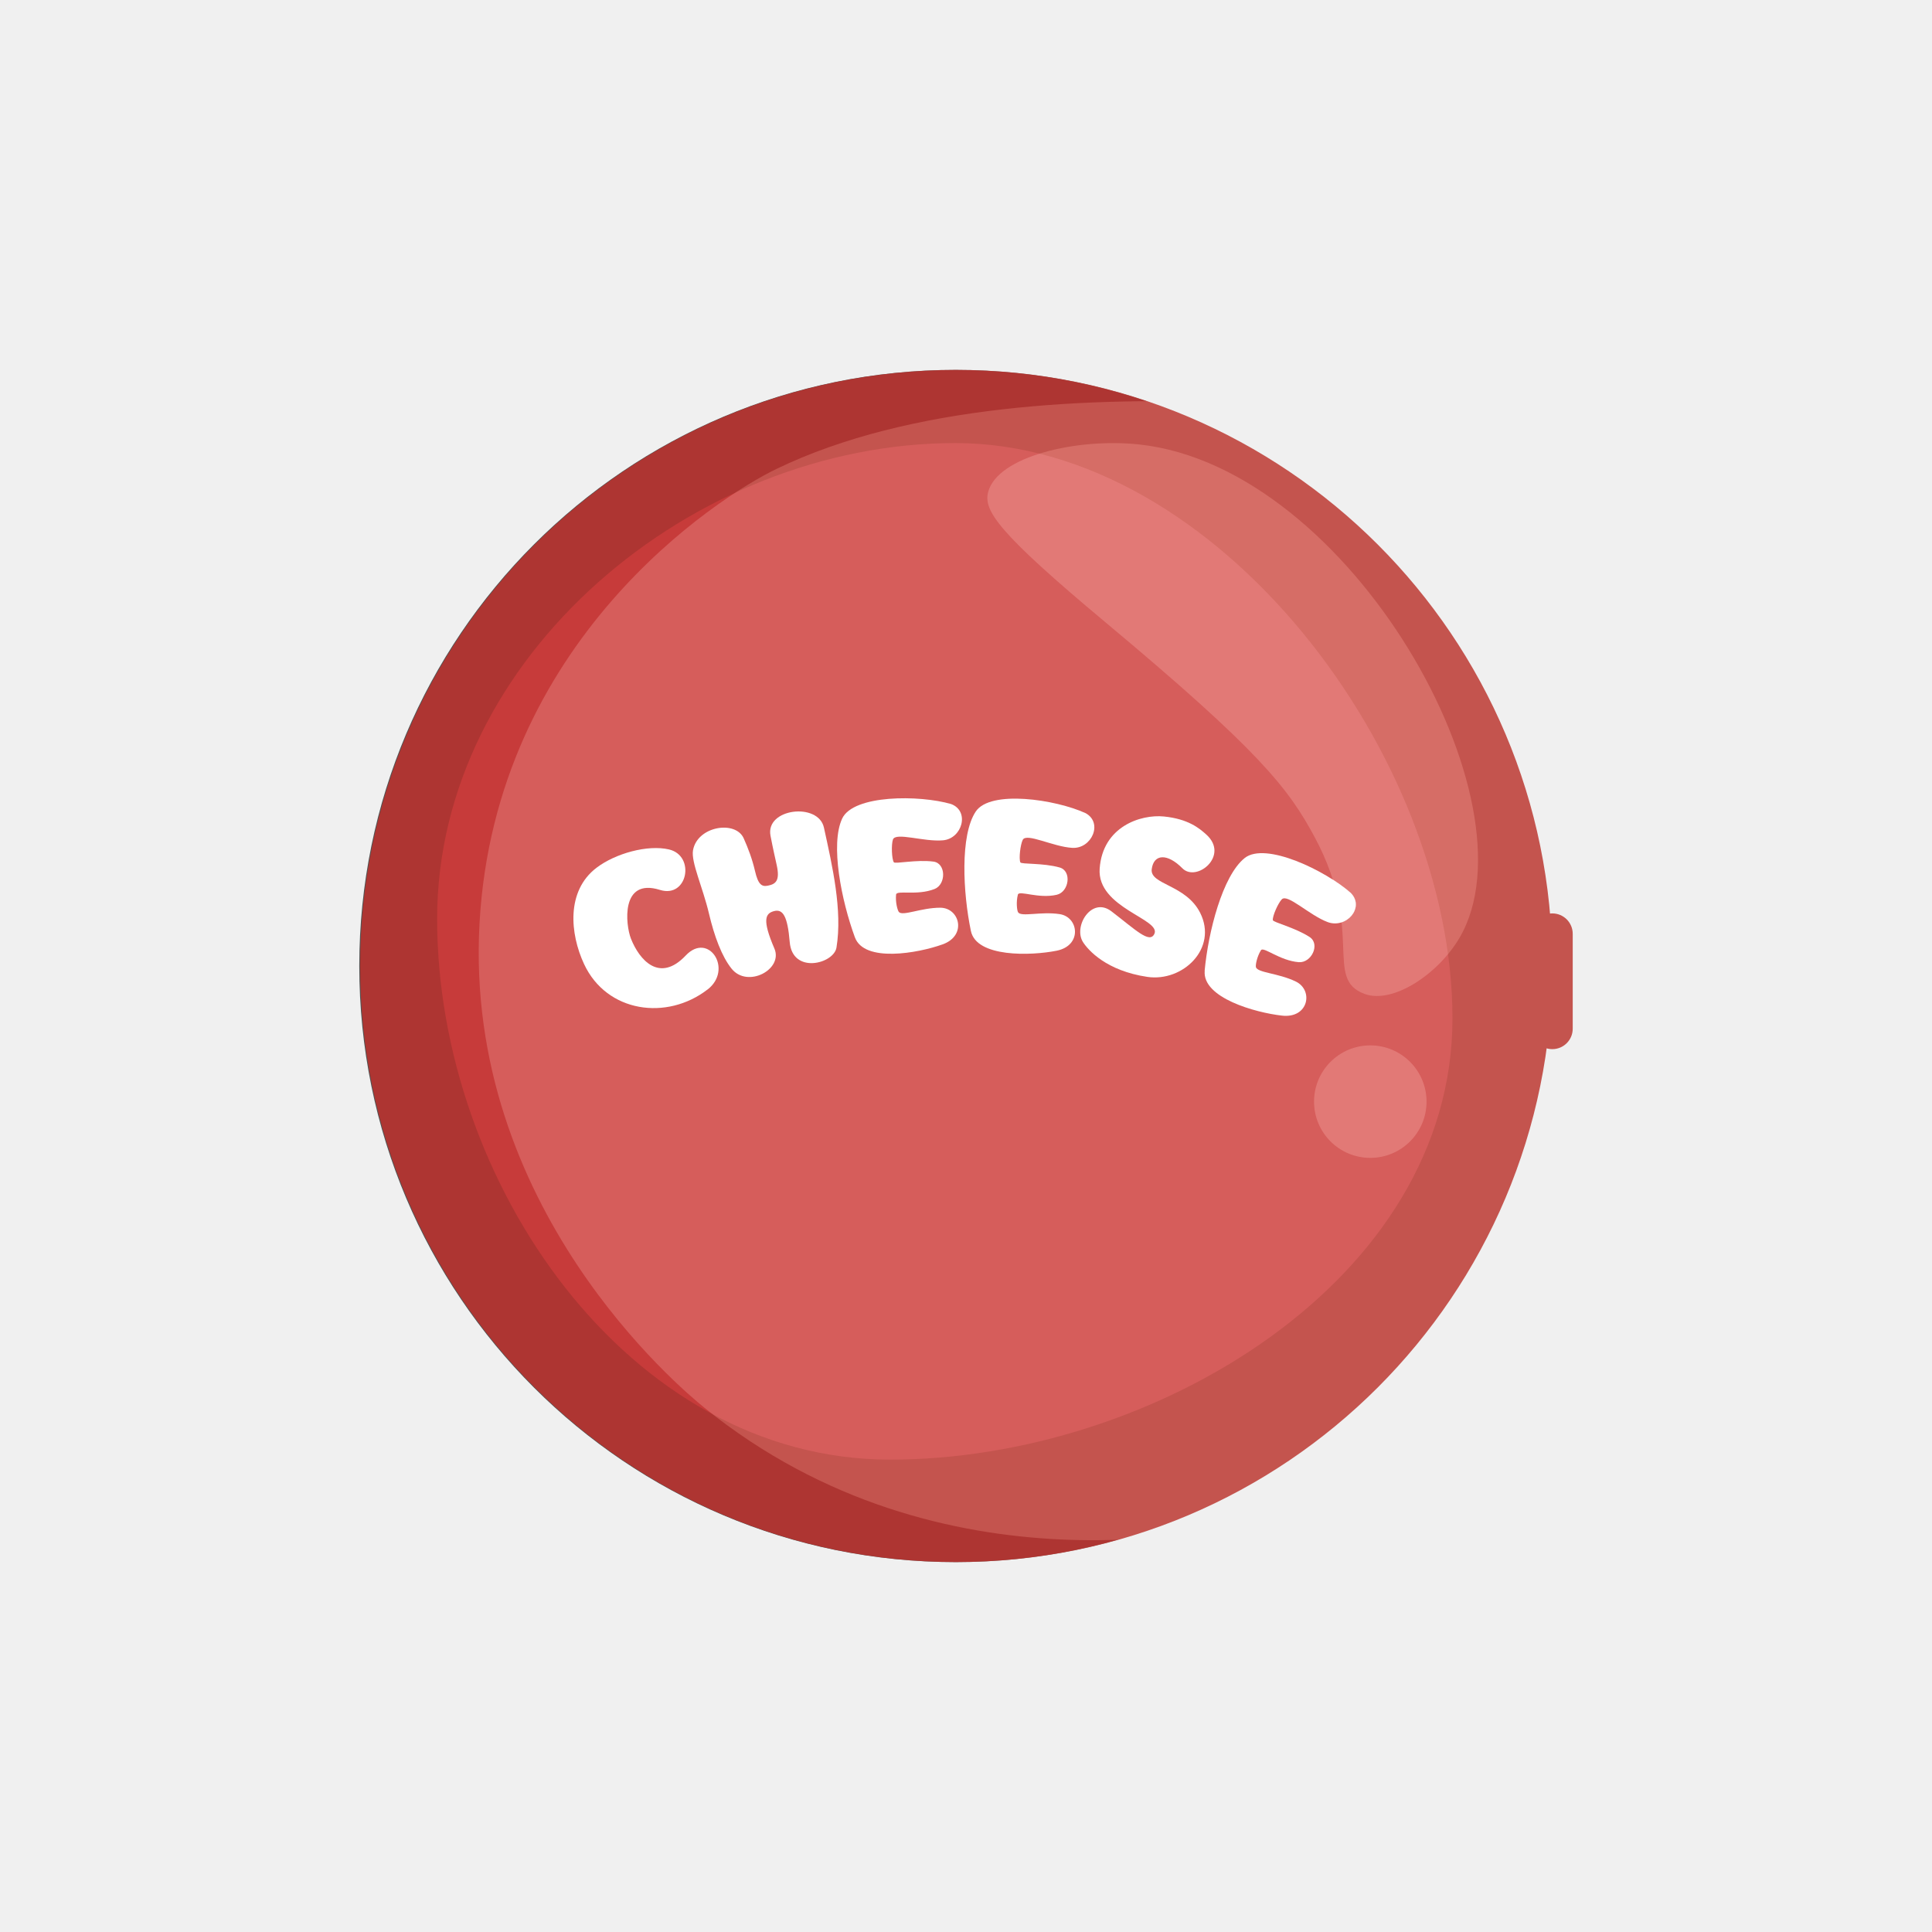
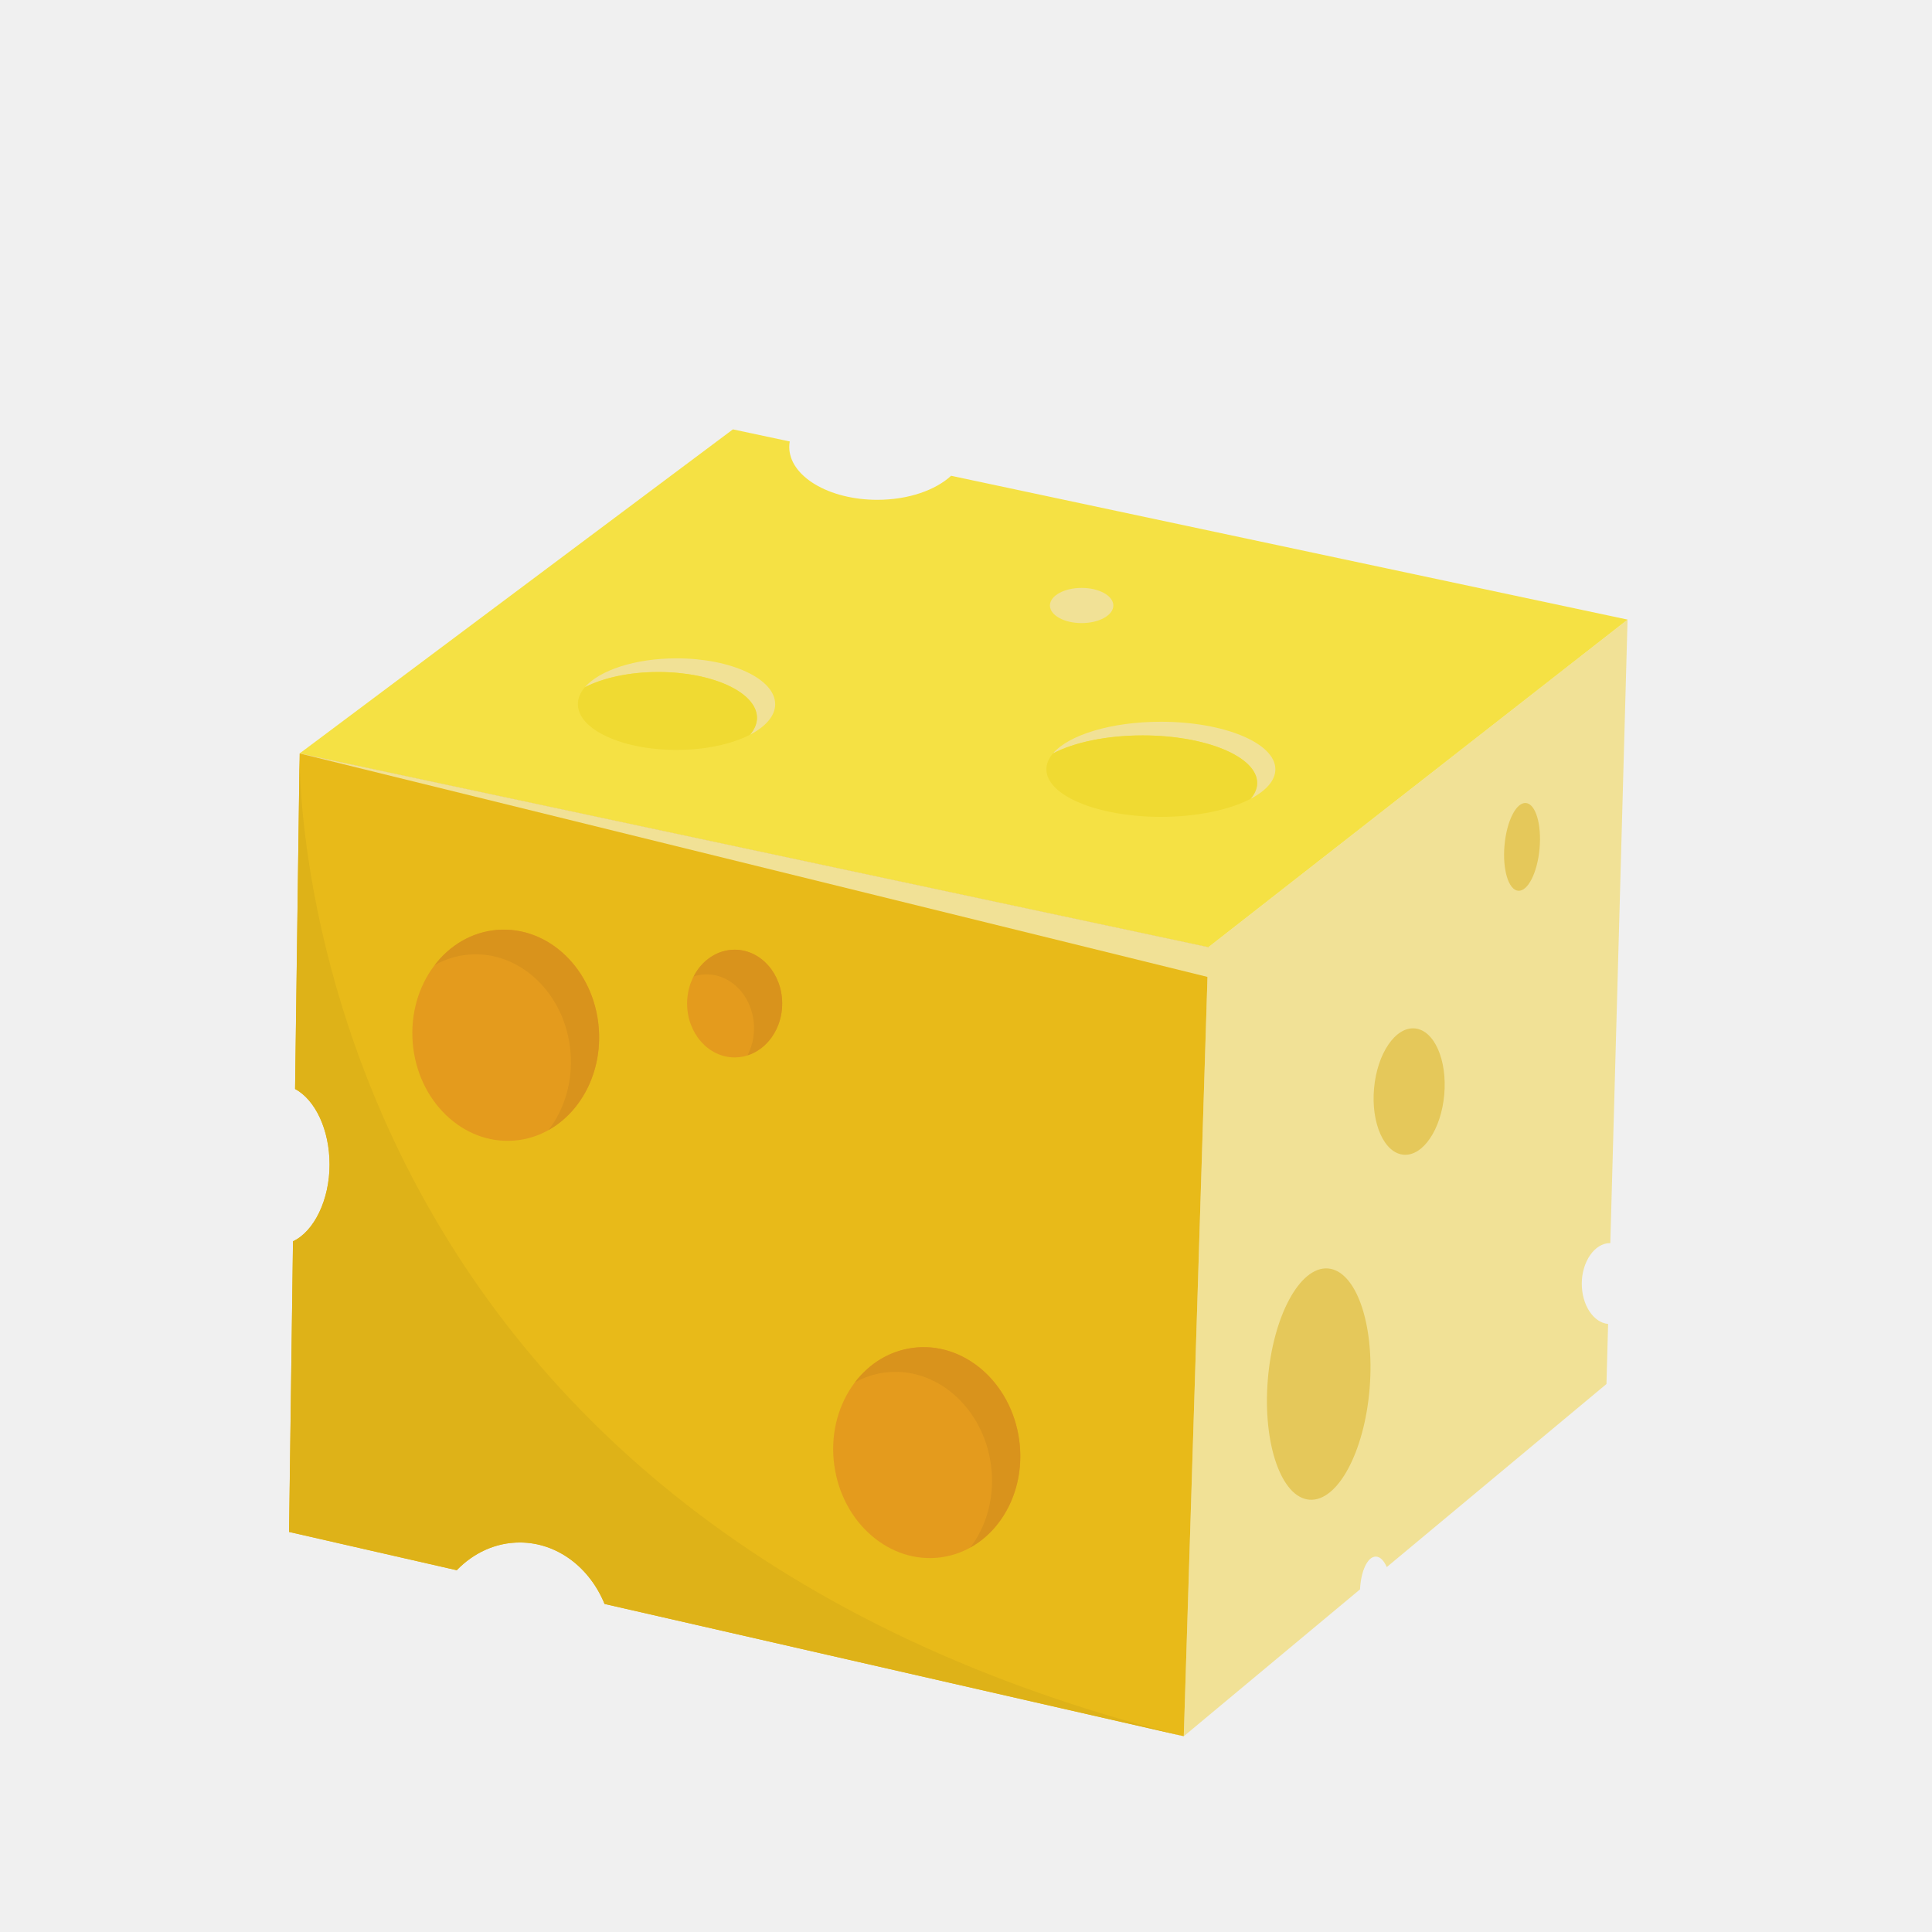
- <svg xmlns="http://www.w3.org/2000/svg" viewBox="0 0 540 540">
+ <svg xmlns="http://www.w3.org/2000/svg" id="_Layer_" data-name="&amp;lt;Layer&amp;gt;" viewBox="0 0 540 540">
  <defs>
    <style>
      .cls-1 {
-         fill: #fff;
+         fill: #e49b1d;
      }

      .cls-2 {
-         fill: #d65d5b;
+         fill: #f5e144;
      }

      .cls-3 {
-         isolation: isolate;
+         fill: #deb218;
      }

      .cls-4 {
-         fill: #c4544e;
+         fill: #f0da32;
      }

      .cls-5 {
-         clip-path: url(#clippath-1);
+         fill: #e5c85a;
      }

      .cls-6 {
-         fill: #c9c9c9;
-         opacity: .53;
-       }
- 
-       .cls-6, .cls-7 {
-         mix-blend-mode: overlay;
+         fill: #e8ba19;
      }

      .cls-7 {
-         fill: #515151;
+         fill: #d9931c;
      }

      .cls-8 {
-         fill: none;
+         fill: #f1e196;
      }
    </style>
-     <clipPath id="clippath-1">
-       <circle class="cls-8" cx="267.03" cy="270" r="166.61" />
-     </clipPath>
  </defs>
-   <g class="cls-3">
-     <g id="_Layer_" data-name="&amp;lt;Layer&amp;gt;">
-       <g>
-         <g>
-           <circle class="cls-4" cx="267.27" cy="270" r="166.61" />
-           <path class="cls-2" d="m405.97,284.65c0,73.35-83.83,123.32-157.18,123.32s-126.61-77.79-126.61-151.13,71.5-133,144.85-133,138.94,87.46,138.94,160.81Z" />
-           <g>
-             <path class="cls-1" d="m197.75,276.57c-11.32,8.75-28.17,6.5-34.51-7.13-3.94-8.47-5.02-20.42,3.48-26.89,5.28-4.02,14.29-6.52,20.26-5.13,7.45,1.74,5.24,13.74-2.53,11.31-11.06-3.46-9.62,9.79-8.09,13.65,2.34,5.92,7.96,12.46,15.3,4.69,6.4-6.78,13.34,3.91,6.1,9.51Z" />
-             <path class="cls-1" d="m220.73,263.31c-.61-7.44-1.98-9.28-4.39-8.65-2.41.64-3.38,2.36.1,10.44,2.53,5.87-7.5,11.17-11.94,5.67-2.76-3.41-4.87-9.17-6.33-15.38-1.74-7.4-5.06-14.42-4.47-17.74,1.22-6.77,11.88-8.44,14.16-3.35,1.26,2.83,2.38,5.77,3.16,9.12.89,3.86,1.91,4.47,3.59,4.13,2.22-.44,3.43-1.38,2.49-5.72-.51-2.37-.96-4.18-1.74-8.24-1.48-7.66,13.36-9.41,14.93-2.28,2.36,10.76,5.21,23.13,3.51,33.53-.75,4.58-12.32,7.52-13.07-1.54Z" />
-             <path class="cls-1" d="m238.95,262c-3.75-10.21-6.95-26.01-3.55-33.23,3.14-6.66,21.55-6.62,30.43-4.04,5.28,1.97,3.13,9.65-2.25,10.14-5.34.49-13.29-2.37-14.01-.2-.47,1.41-.34,5.35.25,6.33.32.54,6.32-.81,11.08-.18,3.54.46,3.58,6.37.31,7.66-4.88,1.93-10.61.24-10.75,1.55-.23,2.15.41,4.41.76,4.85,1.04,1.29,6.2-1.18,11.6-1.17,5.39.02,7.54,7.78.63,10.25-6.91,2.48-21.89,5.15-24.5-1.97Z" />
-             <path class="cls-1" d="m271.37,260.22c-2.22-10.65-3.07-26.74,1.35-33.39,4.08-6.13,22.3-3.4,30.71.45,4.95,2.72,1.69,10.01-3.72,9.7-5.37-.3-12.82-4.29-13.85-2.24-.67,1.33-1.12,5.25-.67,6.29.24.58,6.37.12,11,1.44,3.44.98,2.62,6.82-.82,7.62-5.12,1.19-10.54-1.32-10.87-.04-.54,2.09-.24,4.42.04,4.91.84,1.43,6.31-.27,11.65.54,5.34.81,6.34,8.8-.87,10.23-7.21,1.44-22.41,1.9-23.95-5.52Z" />
-             <path class="cls-1" d="m325.29,228.21c6.82.67,9.97,3.32,11.89,5.06,6.52,5.9-2.74,13.42-6.7,9.42-4.18-4.23-8.02-4.07-8.57.26-.54,4.33,9.57,4.28,13.54,12.19,4.99,9.93-4.83,19.37-14.77,17.9-11.47-1.7-16.54-7.48-17.97-9.71-2.81-4.38,2.39-12.85,7.93-8.62,6.76,5.17,10.63,9.09,11.99,6.36,2.1-4.2-16.07-7.25-15.27-18.3.85-11.8,11.52-15.19,17.93-14.56Z" />
-             <path class="cls-1" d="m336.7,271.34c1-10.83,4.97-26.5,11.17-31.5,5.8-4.67,22.65,3.51,29.68,9.74,4.02,4.12-1.31,10.08-6.48,8.14-5.14-1.93-11.2-8-12.8-6.36-1.04,1.07-2.63,4.68-2.51,5.81.06.63,6.15,2.05,10.27,4.72,3.06,1.98.54,7.32-3.04,7.04-5.33-.43-9.85-4.46-10.55-3.34-1.14,1.84-1.54,4.15-1.41,4.7.39,1.62,6.21,1.66,11.17,4.06,4.96,2.41,3.58,10.35-3.87,9.52-7.44-.83-22.31-4.97-21.61-12.53Z" />
-           </g>
-           <path class="cls-6" d="m318.51,124.24c-17.47-1.91-39.73,3.31-42.32,13.3-1.33,5.14,2.63,11.2,32.64,36.27,43.14,36.02,51.37,46.5,58.82,60.54,13.82,26.03,2.28,39.18,13.72,43.44,7.92,2.95,20.66-5.55,26.6-15.72,22.04-37.73-30.3-131.35-89.47-137.83Z" />
-           <circle class="cls-6" cx="383" cy="307.91" r="15.72" />
-           <g class="cls-5">
-             <path class="cls-7" d="m419.27,116.59c.18,6.27-127.35-21.76-202.32,14.51-16.67,8.06-78.55,48.11-82.92,126.96-4.4,79.35,56.07,129.92,62.87,135.42,66.77,53.97,146.58,33.67,154.76,31.44-11.08,18.5-28.57,40.27-55.62,53.2-78.31,37.42-202.19-15.8-249.07-113.65C5.3,277.46,29.73,166.08,105.01,105.72c100.38-80.48,313.99,1.65,314.26,10.87Z" />
-           </g>
-         </g>
-         <rect class="cls-4" x="428.17" y="255.3" width="11.41" height="37.94" rx="5.71" ry="5.71" />
-       </g>
-     </g>
+   <path class="cls-8" d="m337.76,264.74l-6.89,220.54,49.26-41.05c.25-5.16,2.12-9.16,4.4-9.16,1.2,0,2.29,1.12,3.08,2.93l61.4-51.17.46-16.78c-4.11-.39-7.36-5.28-7.36-11.28s3.53-11.32,7.88-11.32c.04,0,.07,0,.1,0l4.82-174.27-117.16,91.56Z" />
+   <ellipse class="cls-5" cx="425.38" cy="236.68" rx="12.31" ry="4.92" transform="translate(152.21 639.6) rotate(-84.95)" />
+   <ellipse class="cls-5" cx="393.88" cy="305.11" rx="17.72" ry="9.85" transform="translate(55.01 670.35) rotate(-84.91)" />
+   <ellipse class="cls-5" cx="368.61" cy="386.89" rx="32.42" ry="14.28" transform="translate(-46.62 723.25) rotate(-85.4)" />
+   <path class="cls-2" d="m265.84,132.98c-4.39,4.04-11.98,6.72-20.63,6.72-13.59,0-24.61-6.61-24.61-14.77,0-.52.05-1.04.14-1.54l-15.89-3.38-121.1,90.58,254.01,54.15,117.16-91.56-189.08-40.2Z" />
+   <ellipse class="cls-8" cx="302.32" cy="169.24" rx="8.86" ry="4.92" />
+   <path class="cls-6" d="m83.75,210.59l-1.27,93.78c5.61,3.02,9.64,11.33,9.64,21.14s-4.31,18.69-10.22,21.43l-1.1,81.24,46.87,10.7c4.64-4.81,10.82-7.75,17.61-7.75,10.51,0,19.57,7.04,23.7,17.18l161.89,36.97,6.89-220.54-254.01-54.15Z" />
+   <ellipse class="cls-1" cx="141.34" cy="289.36" rx="26.09" ry="29.54" transform="translate(-22.68 12.23) rotate(-4.59)" />
+   <ellipse class="cls-1" cx="205.34" cy="280.5" rx="13.29" ry="15.05" />
+   <ellipse class="cls-1" cx="259" cy="406.03" rx="26.09" ry="29.54" transform="translate(-52.48 38.72) rotate(-7.77)" />
+   <polygon class="cls-8" points="83.75 210.59 339.73 273.6 337.76 264.74 83.75 210.59" />
+   <g>
+     <path class="cls-8" d="m216.66,196.81c0-7.07-12.34-12.8-27.57-12.8-11.63,0-21.57,3.35-25.62,8.08,5.05-2.62,12.38-4.26,20.54-4.26,15.23,0,27.57,5.73,27.57,12.8,0,1.67-.69,3.26-1.94,4.72,4.37-2.27,7.03-5.26,7.03-8.54Z" />
+     <path class="cls-4" d="m184,187.83c-8.16,0-15.49,1.65-20.54,4.26-1.25,1.46-1.94,3.05-1.94,4.72,0,7.07,12.34,12.8,27.57,12.8,8.16,0,15.49-1.65,20.54-4.26,1.25-1.46,1.94-3.05,1.94-4.72,0-7.07-12.34-12.8-27.57-12.8Z" />
  </g>
+   <g>
+     <path class="cls-8" d="m356.47,215.02c0-7.34-14.33-13.29-32-13.29-13.93,0-25.77,3.7-30.17,8.86,5.86-3.07,14.91-5.04,25.08-5.04,17.67,0,32,5.95,32,13.29,0,1.56-.65,3.05-1.83,4.43,4.33-2.27,6.92-5.13,6.92-8.25Z" />
+     <path class="cls-4" d="m319.38,205.55c-10.17,0-19.22,1.97-25.08,5.04-1.18,1.39-1.83,2.88-1.83,4.43,0,7.34,14.33,13.29,32,13.29,10.17,0,19.22-1.97,25.08-5.04,1.18-1.39,1.83-2.88,1.83-4.43,0-7.34-14.33-13.29-32-13.29Z" />
+   </g>
+   <path class="cls-7" d="m138.98,259.91c-7.07.57-13.23,4.28-17.5,9.85,2.91-1.64,6.16-2.68,9.62-2.95,14.36-1.15,27.06,11.1,28.37,27.36.66,8.25-1.74,15.95-6.15,21.68,9.15-5.14,15.01-16.24,14.02-28.57-1.3-16.26-14-28.51-28.37-27.36Z" />
+   <path class="cls-7" d="m205.34,265.45c-4.89,0-9.16,3-11.47,7.46,1.14-.36,2.34-.57,3.59-.57,7.34,0,13.29,6.74,13.29,15.05,0,2.77-.67,5.36-1.83,7.58,5.59-1.77,9.7-7.58,9.7-14.48,0-8.31-5.95-15.05-13.29-15.05Z" />
+   <path class="cls-7" d="m284.85,402.5c-2.2-16.16-15.56-27.69-29.84-25.74-6.55.89-12.15,4.47-16.09,9.64,2.5-1.39,5.26-2.35,8.21-2.75,14.28-1.95,27.64,9.58,29.84,25.74,1.19,8.75-1.13,17.05-5.77,23.15,9.6-5.34,15.4-17.22,13.65-30.04Z" />
+   <path class="cls-3" d="m83.74,210.95l-1.27,93.42c5.61,3.02,9.64,11.33,9.64,21.14s-4.31,18.69-10.22,21.43l-1.1,81.24,46.87,10.7c4.64-4.81,10.82-7.75,17.61-7.75,10.51,0,19.57,7.04,23.7,17.18l161.89,36.97C84.8,423.76,83.66,220.54,83.74,210.95Z" />
</svg>
